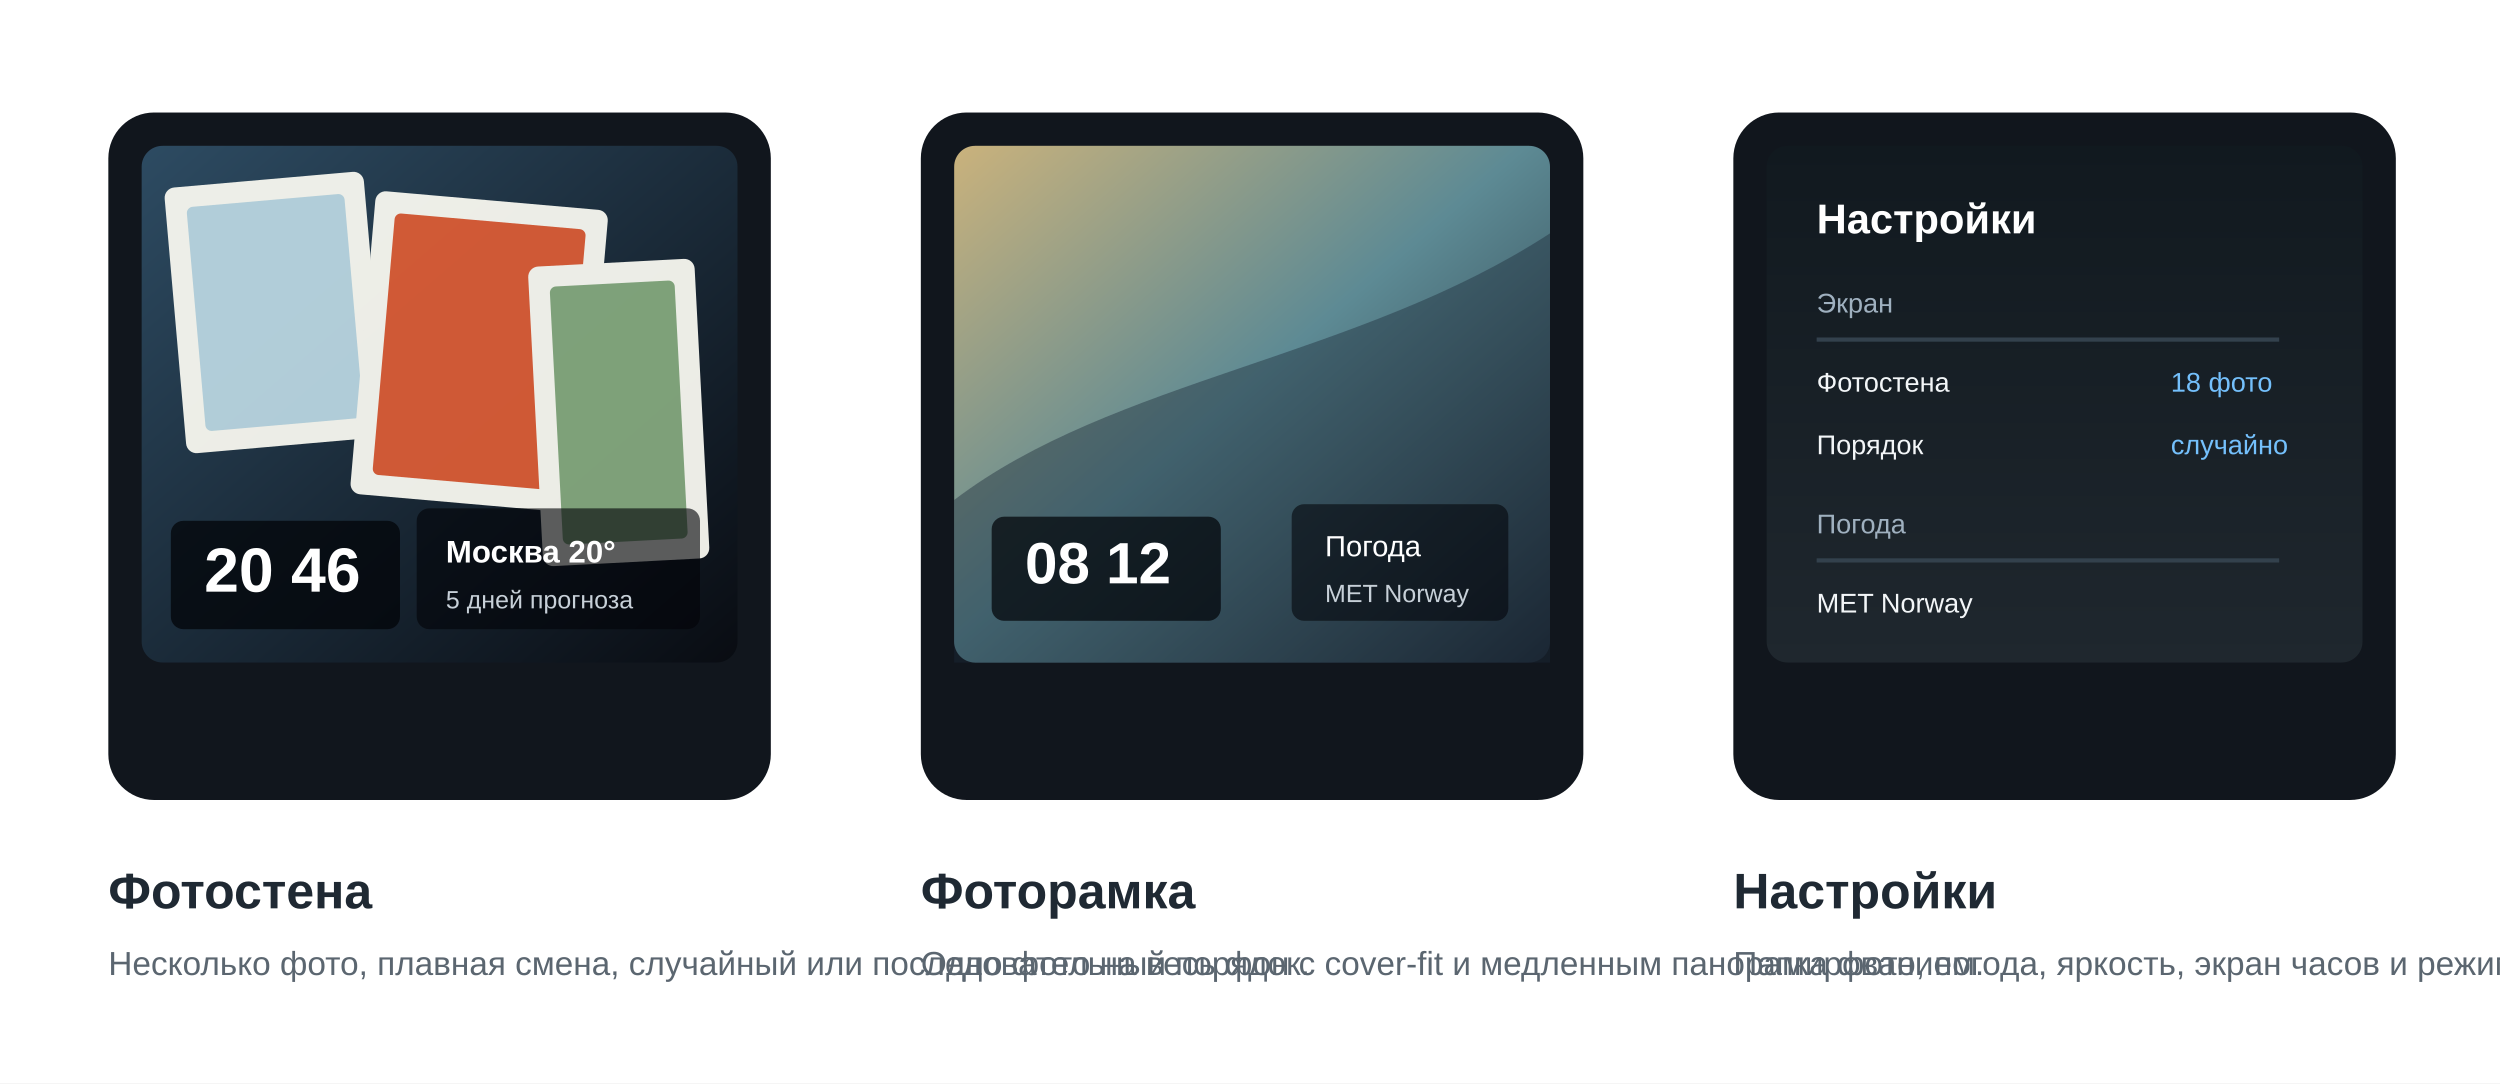
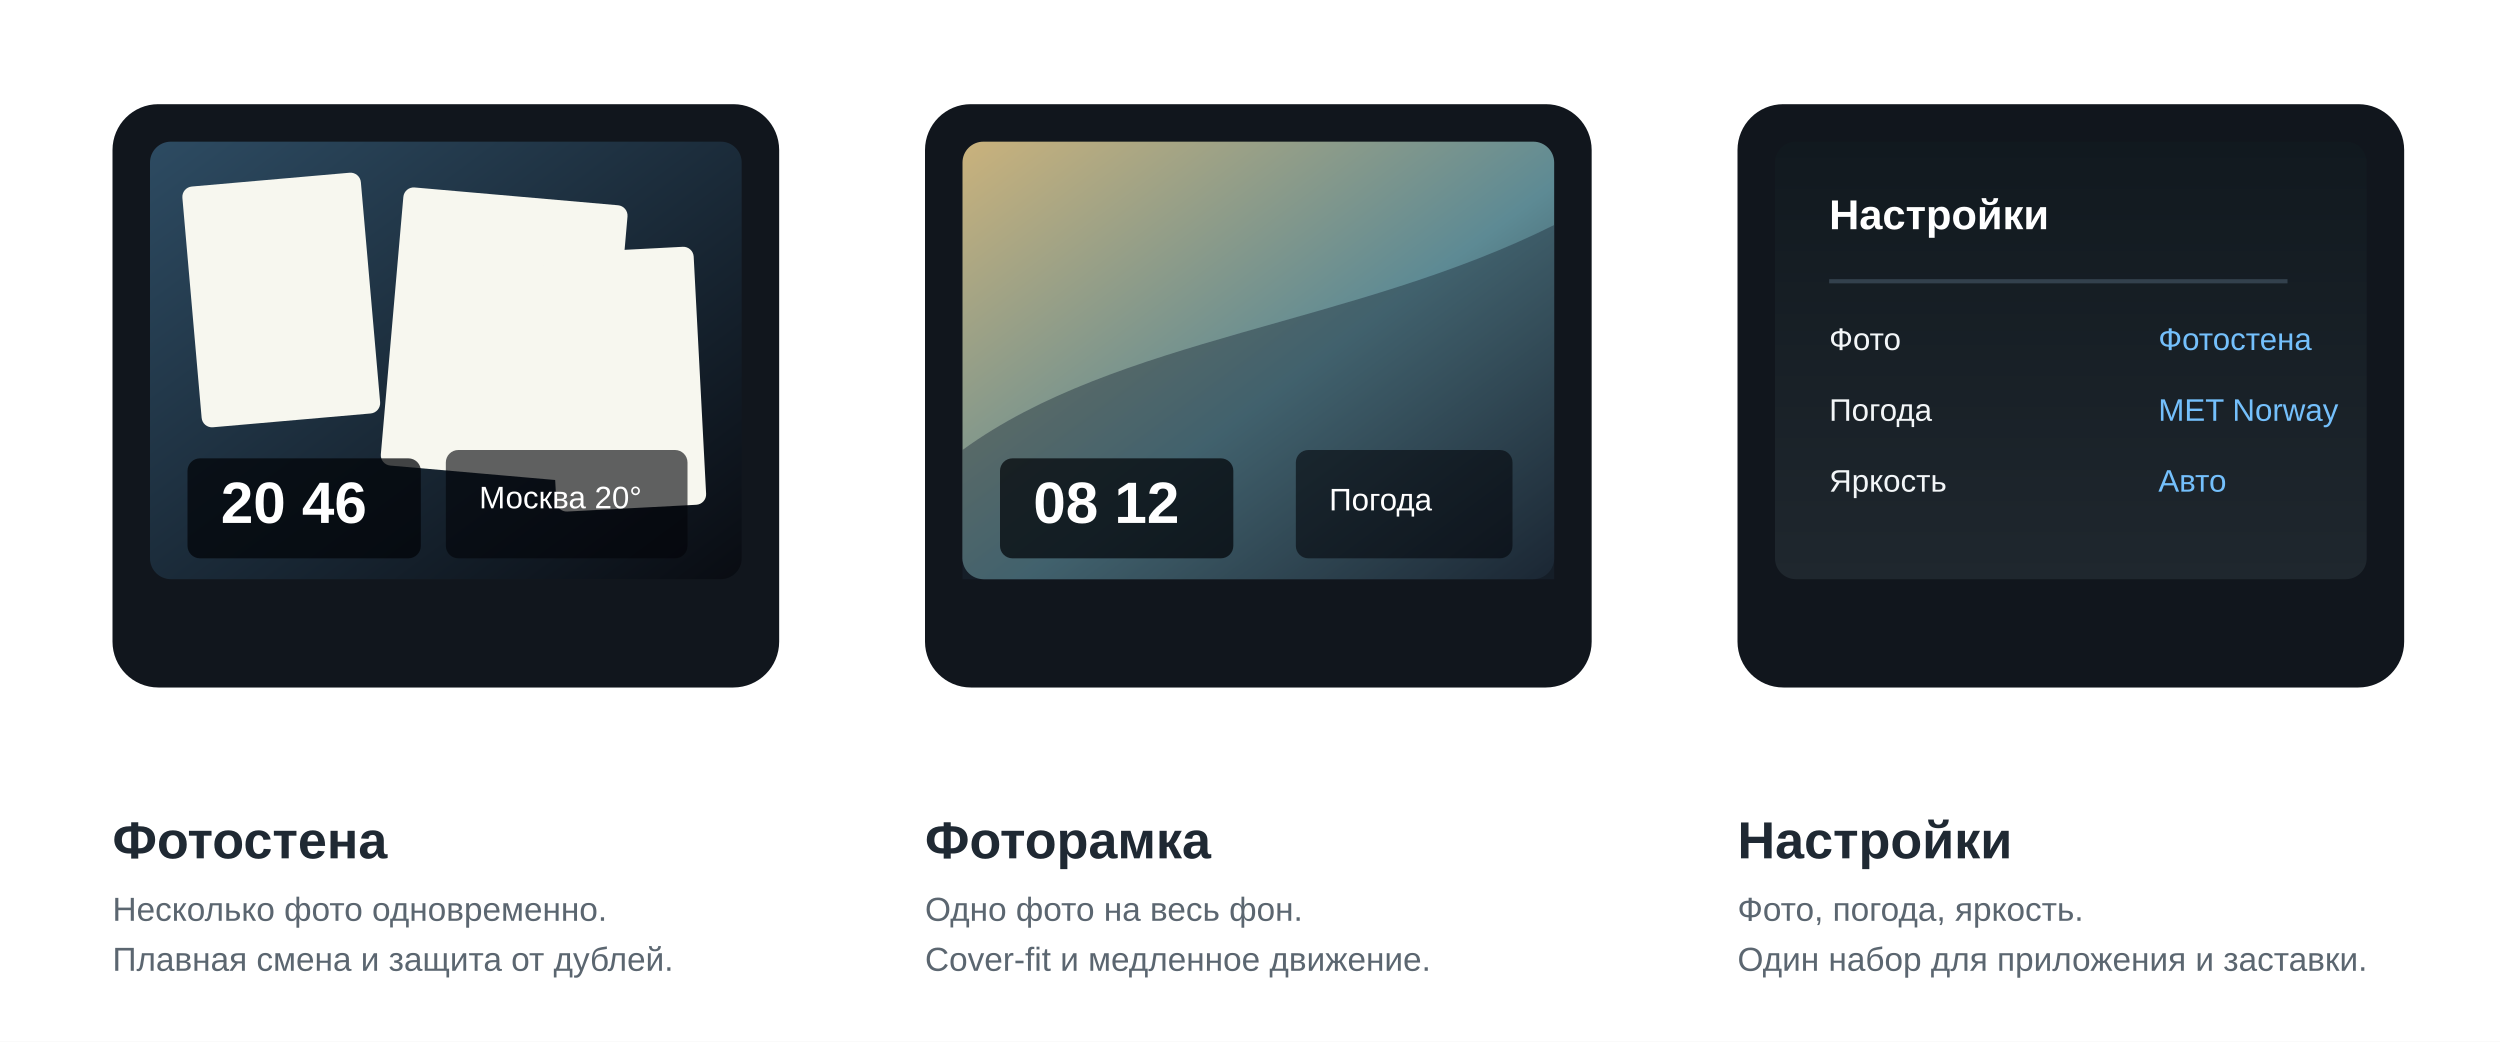
- <svg xmlns="http://www.w3.org/2000/svg" width="1200" height="520" viewBox="0 0 1200 520" role="img" aria-labelledby="title desc">
-   <rect width="1200" height="520" fill="#ffffff" />
+ <svg xmlns="http://www.w3.org/2000/svg" width="1200" height="500" viewBox="0 0 1200 500" role="img" aria-labelledby="title desc">
  <defs>
-     <linearGradient id="bg1" x1="0" y1="0" x2="1" y2="1">
+     <linearGradient id="wall" x1="0" y1="0" x2="1" y2="1">
      <stop offset="0" stop-color="#2d4b62" />
      <stop offset="1" stop-color="#090c12" />
    </linearGradient>
-     <linearGradient id="bg2" x1="0" y1="0" x2="1" y2="1">
+     <linearGradient id="frame" x1="0" y1="0" x2="1" y2="1">
      <stop offset="0" stop-color="#cab27c" />
-       <stop offset="0.48" stop-color="#5d8a94" />
+       <stop offset="0.55" stop-color="#5d8a94" />
      <stop offset="1" stop-color="#1b2531" />
    </linearGradient>
    <linearGradient id="settings" x1="0" y1="0" x2="0" y2="1">
      <stop offset="0" stop-color="#11191f" />
      <stop offset="1" stop-color="#1f272e" />
    </linearGradient>
  </defs>
+   <rect width="1200" height="500" fill="#ffffff" />
  <g font-family="Segoe UI, Arial, sans-serif">
-     <g transform="translate(52 54)">
-       <rect width="318" height="330" rx="22" fill="#11161d" />
-       <rect x="16" y="16" width="286" height="248" rx="10" fill="url(#bg1)" />
-       <g opacity="0.95">
-         <rect x="32" y="32" width="96" height="128" rx="5" fill="#f7f7ef" transform="rotate(-5 80 96)" />
-         <rect x="42" y="42" width="76" height="108" rx="3" fill="#b8d4df" transform="rotate(-5 80 96)" />
-         <rect x="122" y="42" width="112" height="146" rx="5" fill="#f7f7ef" transform="rotate(5 178 115)" />
-         <rect x="132" y="52" width="92" height="126" rx="3" fill="#d85b36" transform="rotate(5 178 115)" />
-         <rect x="205" y="72" width="80" height="144" rx="5" fill="#f7f7ef" transform="rotate(-3 245 144)" />
-         <rect x="215" y="82" width="60" height="124" rx="3" fill="#83a77d" transform="rotate(-3 245 144)" />
-       </g>
-       <rect x="30" y="196" width="110" height="52" rx="6" fill="#020408" opacity="0.75" />
-       <text x="46" y="230" font-size="30" font-weight="700" fill="#fff">20 46</text>
-       <rect x="148" y="190" width="136" height="58" rx="6" fill="#020408" opacity="0.62" />
-       <text x="162" y="216" font-size="15" font-weight="700" fill="#fff">Москва 20°</text>
-       <text x="162" y="238" font-size="12" fill="#c7d0d8">5 дней прогноза</text>
-       <text x="0" y="382" font-size="24" font-weight="700" fill="#1f2933">Фотостена</text>
-       <text x="0" y="414" font-size="16" fill="#5b6670">Несколько фото, плавная смена, случайный или последовательный порядок.</text>
+     <g transform="translate(54 50)">
+       <rect width="320" height="280" rx="22" fill="#11161d" />
+       <rect x="18" y="18" width="284" height="210" rx="10" fill="url(#wall)" />
+       <rect x="38" y="36" width="86" height="116" rx="5" fill="#f7f7ef" transform="rotate(-5 81 94)" />
+       <rect x="134" y="44" width="108" height="134" rx="5" fill="#f7f7ef" transform="rotate(5 188 111)" />
+       <rect x="210" y="70" width="72" height="124" rx="5" fill="#f7f7ef" transform="rotate(-3 246 132)" />
+       <rect x="36" y="170" width="112" height="48" rx="6" fill="#020408" opacity="0.74" />
+       <text x="52" y="201" font-size="28" font-weight="700" fill="#fff">20 46</text>
+       <rect x="160" y="166" width="116" height="52" rx="6" fill="#020408" opacity="0.62" />
+       <text x="176" y="194" font-size="15" fill="#fff">Москва 20°</text>
+       <text x="0" y="362" font-size="25" font-weight="700" fill="#1f2933">Фотостена</text>
+       <text x="0" y="392" font-size="16" fill="#5b6670">Несколько фото одновременно.</text>
+       <text x="0" y="416" font-size="16" fill="#5b6670">Плавная смена и защита от дублей.</text>
    </g>
-     <g transform="translate(442 54)">
-       <rect width="318" height="330" rx="22" fill="#11161d" />
-       <rect x="16" y="16" width="286" height="248" rx="10" fill="url(#bg2)" />
-       <path d="M16 186 C92 128, 210 118, 302 58 L302 264 L16 264 Z" fill="#1b2838" opacity="0.42" />
-       <rect x="34" y="194" width="110" height="50" rx="6" fill="#020408" opacity="0.72" />
-       <text x="50" y="226" font-size="28" font-weight="700" fill="#fff">08 12</text>
-       <rect x="178" y="188" width="104" height="56" rx="6" fill="#020408" opacity="0.58" />
-       <text x="194" y="213" font-size="14" fill="#fff">Погода</text>
-       <text x="194" y="235" font-size="12" fill="#c7d0d8">MET Norway</text>
-       <text x="0" y="382" font-size="24" font-weight="700" fill="#1f2933">Фоторамка</text>
-       <text x="0" y="414" font-size="16" fill="#5b6670">Одно фото на весь фон с cover-fit и медленным панорамированием.</text>
+     <g transform="translate(444 50)">
+       <rect width="320" height="280" rx="22" fill="#11161d" />
+       <rect x="18" y="18" width="284" height="210" rx="10" fill="url(#frame)" />
+       <path d="M18 166 C92 112, 206 106, 302 58 L302 228 L18 228 Z" fill="#1b2838" opacity="0.42" />
+       <rect x="36" y="170" width="112" height="48" rx="6" fill="#020408" opacity="0.72" />
+       <text x="52" y="201" font-size="28" font-weight="700" fill="#fff">08 12</text>
+       <rect x="178" y="166" width="104" height="52" rx="6" fill="#020408" opacity="0.58" />
+       <text x="194" y="195" font-size="15" fill="#fff">Погода</text>
+       <text x="0" y="362" font-size="25" font-weight="700" fill="#1f2933">Фоторамка</text>
+       <text x="0" y="392" font-size="16" fill="#5b6670">Одно фото на весь фон.</text>
+       <text x="0" y="416" font-size="16" fill="#5b6670">Cover-fit и медленное движение.</text>
    </g>
-     <g transform="translate(832 54)">
-       <rect width="318" height="330" rx="22" fill="#11161d" />
-       <rect x="16" y="16" width="286" height="248" rx="10" fill="url(#settings)" />
-       <text x="40" y="58" font-size="20" font-weight="700" fill="#fff">Настройки</text>
-       <g font-size="13">
-         <text x="40" y="96" fill="#9fb0bf">Экран</text>
-         <rect x="40" y="108" width="222" height="2" fill="#33414d" />
-         <text x="40" y="134" fill="#f3f6f8">Фотостена</text>
-         <text x="210" y="134" fill="#74c0fc">18 фото</text>
-         <text x="40" y="164" fill="#f3f6f8">Порядок</text>
-         <text x="210" y="164" fill="#74c0fc">случайно</text>
-         <text x="40" y="202" fill="#9fb0bf">Погода</text>
-         <rect x="40" y="214" width="222" height="2" fill="#33414d" />
-         <text x="40" y="240" fill="#f3f6f8">MET Norway</text>
-       </g>
-       <text x="0" y="382" font-size="24" font-weight="700" fill="#1f2933">Настройки</text>
-       <text x="0" y="414" font-size="16" fill="#5b6670">Папка фото, погода, яркость, экран часов и режим заставки.</text>
+     <g transform="translate(834 50)">
+       <rect width="320" height="280" rx="22" fill="#11161d" />
+       <rect x="18" y="18" width="284" height="210" rx="10" fill="url(#settings)" />
+       <text x="44" y="60" font-size="20" font-weight="700" fill="#fff">Настройки</text>
+       <rect x="44" y="84" width="220" height="2" fill="#33414d" />
+       <text x="44" y="118" font-size="15" fill="#f3f6f8">Фото</text>
+       <text x="202" y="118" font-size="15" fill="#74c0fc">Фотостена</text>
+       <text x="44" y="152" font-size="15" fill="#f3f6f8">Погода</text>
+       <text x="202" y="152" font-size="15" fill="#74c0fc">MET Norway</text>
+       <text x="44" y="186" font-size="15" fill="#f3f6f8">Яркость</text>
+       <text x="202" y="186" font-size="15" fill="#74c0fc">Авто</text>
+       <text x="0" y="362" font-size="25" font-weight="700" fill="#1f2933">Настройки</text>
+       <text x="0" y="392" font-size="16" fill="#5b6670">Фото, погода, яркость.</text>
+       <text x="0" y="416" font-size="16" fill="#5b6670">Один набор для приложения и заставки.</text>
    </g>
  </g>
</svg>
